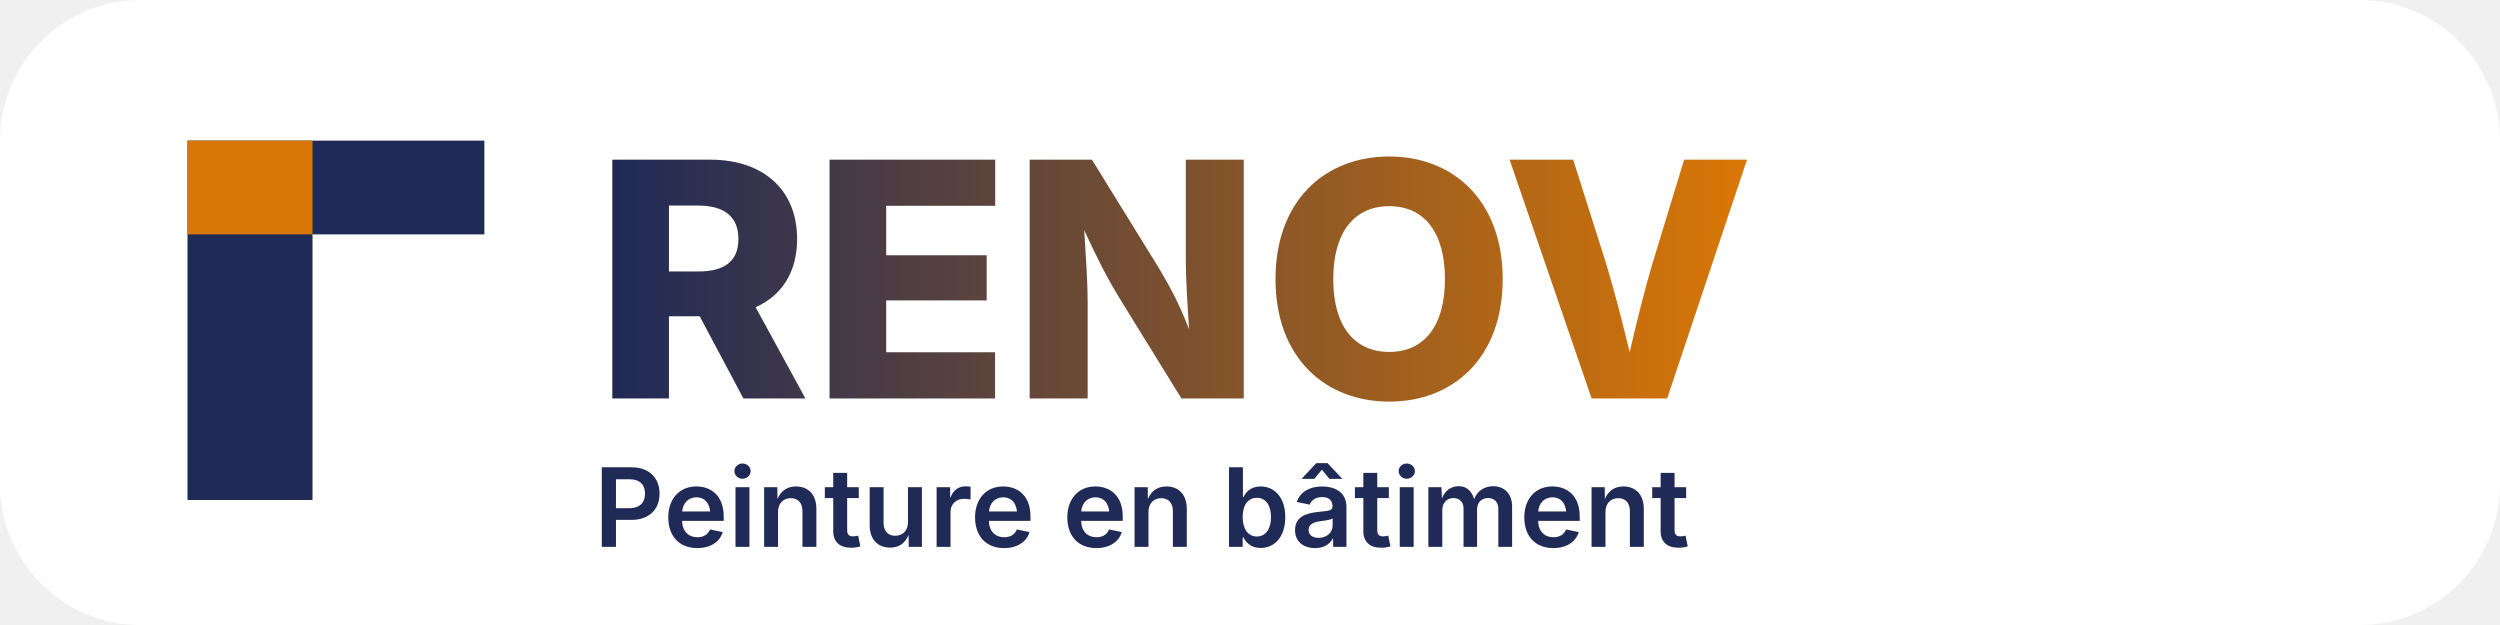
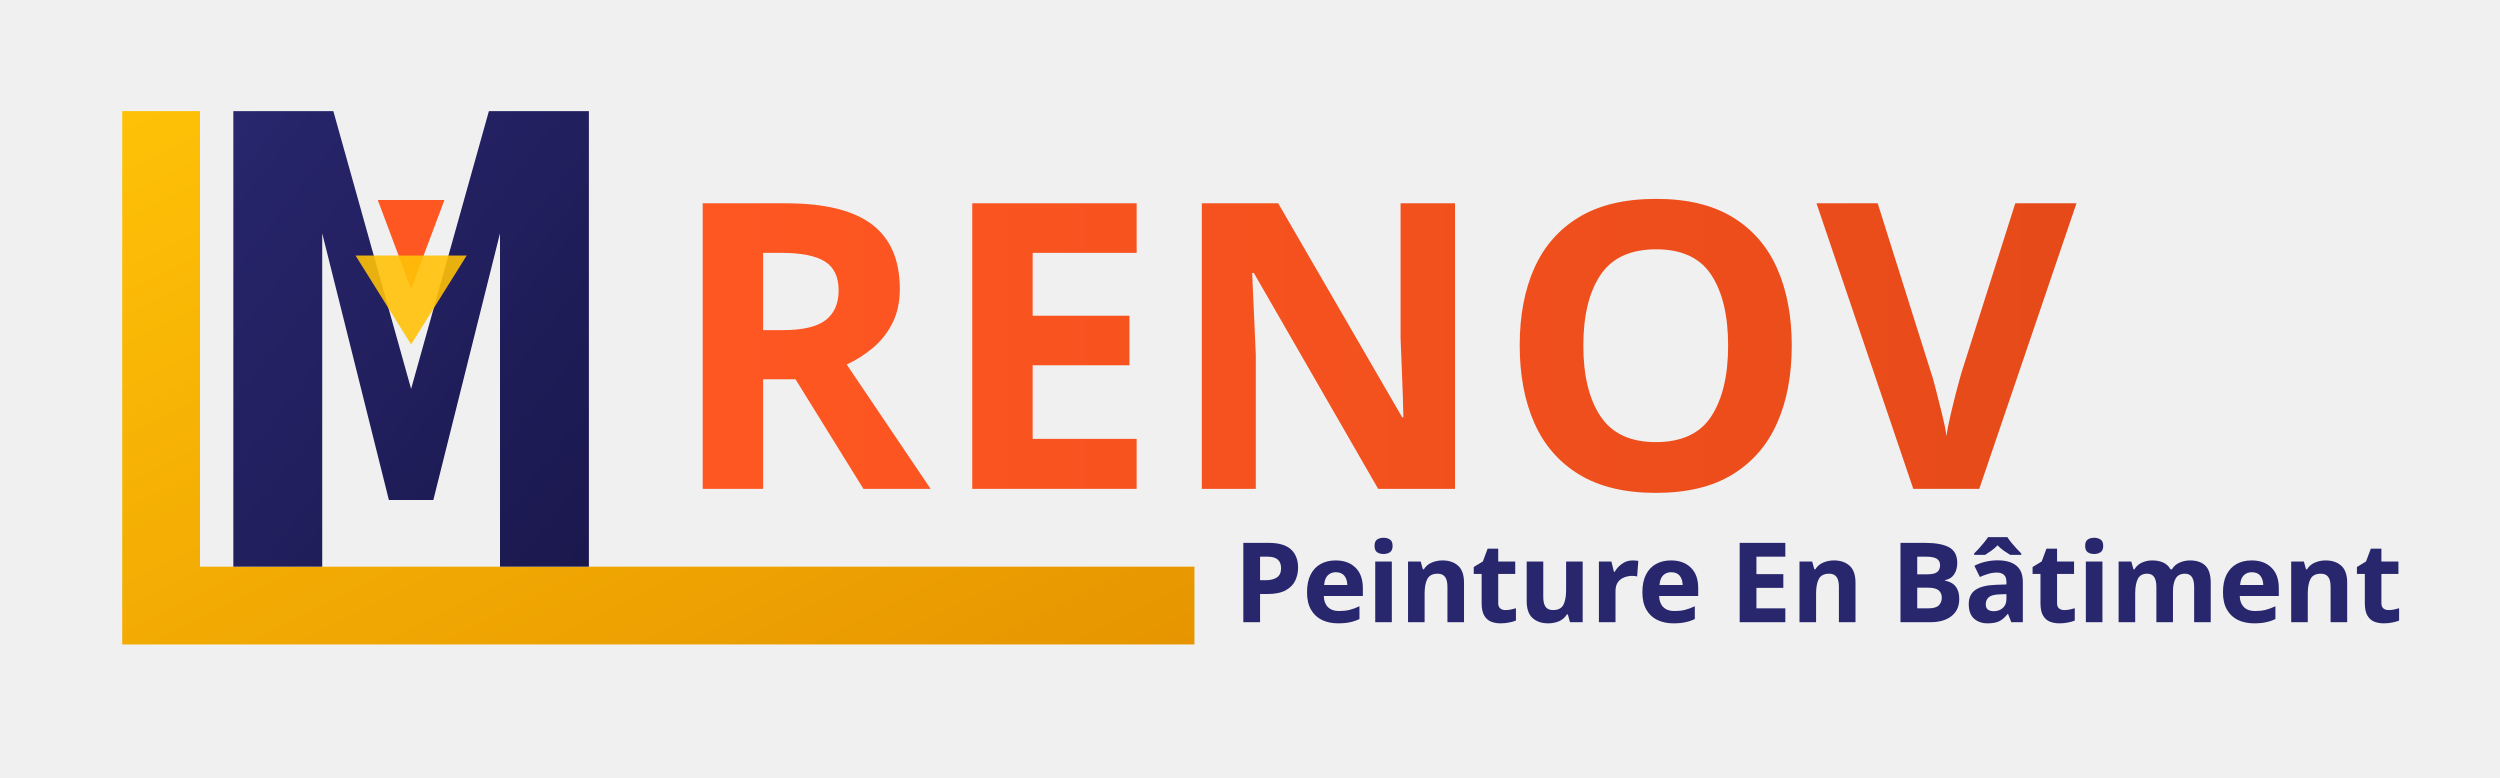
- <svg xmlns="http://www.w3.org/2000/svg" viewBox="0 0 320 80">
+ <svg xmlns="http://www.w3.org/2000/svg" viewBox="0 0 450 140" width="100%" height="100%">
  <defs>
-     <linearGradient id="grad" x1="0%" y1="0%" x2="100%" y2="0%">
-       <stop offset="0%" stop-color="#1f2a57" />
-       <stop offset="100%" stop-color="#d97706" />
+     <linearGradient id="goldGrad" x1="0%" y1="0%" x2="100%" y2="100%">
+       <stop offset="0%" stop-color="#FFC107" />
+       <stop offset="100%" stop-color="#E69500" />
+     </linearGradient>
+     <linearGradient id="orangeGrad" x1="0%" y1="0%" x2="100%" y2="0%">
+       <stop offset="0%" stop-color="#FF5722" />
+       <stop offset="100%" stop-color="#E64A19" />
+     </linearGradient>
+     <linearGradient id="blueGrad" x1="0%" y1="0%" x2="100%" y2="100%">
+       <stop offset="0%" stop-color="#28266D" />
+       <stop offset="100%" stop-color="#1A184D" />
    </linearGradient>
  </defs>
-   <rect width="320" height="80" rx="18" fill="#fff" />
-   <path d="M24 64 L24 18 L62 18 L62 30 L40 30 L40 64 Z" fill="#1f2a57" />
-   <path d="M24 18 L40 18 L40 30 L24 30 Z" fill="#d97706" />
-   <text x="76" y="51" font-family="Inter, sans-serif" font-weight="800" font-size="42" fill="url(#grad)">RENOV</text>
-   <text x="76" y="70" font-family="Inter, sans-serif" font-weight="600" font-size="14" fill="#1f2a57">Peinture en bâtiment</text>
+   <g transform="translate(10, 10)">
+     <path d="M 12,10 L 26,10 L 26,92 L 205,92 L 205,106 L 12,106 Z" fill="url(#goldGrad)" />
+     <g transform="translate(32, 10)">
+       <path d="M 0,82 L 0,0 L 18,0 L 32,50 L 46,0 L 64,0 L 64,82 L 48,82 L 48,22 L 36,70 L 28,70 L 16,22 L 16,82 Z" fill="url(#blueGrad)" />
+       <polygon points="26,16 38,16 32,32" fill="#FF5722" />
+       <polygon points="22,26 42,26 32,42" fill="#FFC107" opacity="0.9" />
+     </g>
+     <text x="110" y="78" font-family="'Plus Jakarta Sans', 'Arial Black', sans-serif" font-weight="900" font-size="72" fill="url(#orangeGrad)" letter-spacing="1">RENOV</text>
+     <text x="212" y="102" font-family="'Plus Jakarta Sans', 'Segoe UI', sans-serif" font-weight="700" font-size="20" fill="#28266D" letter-spacing="-0.2">Peinture En Bâtiment</text>
+   </g>
</svg>
